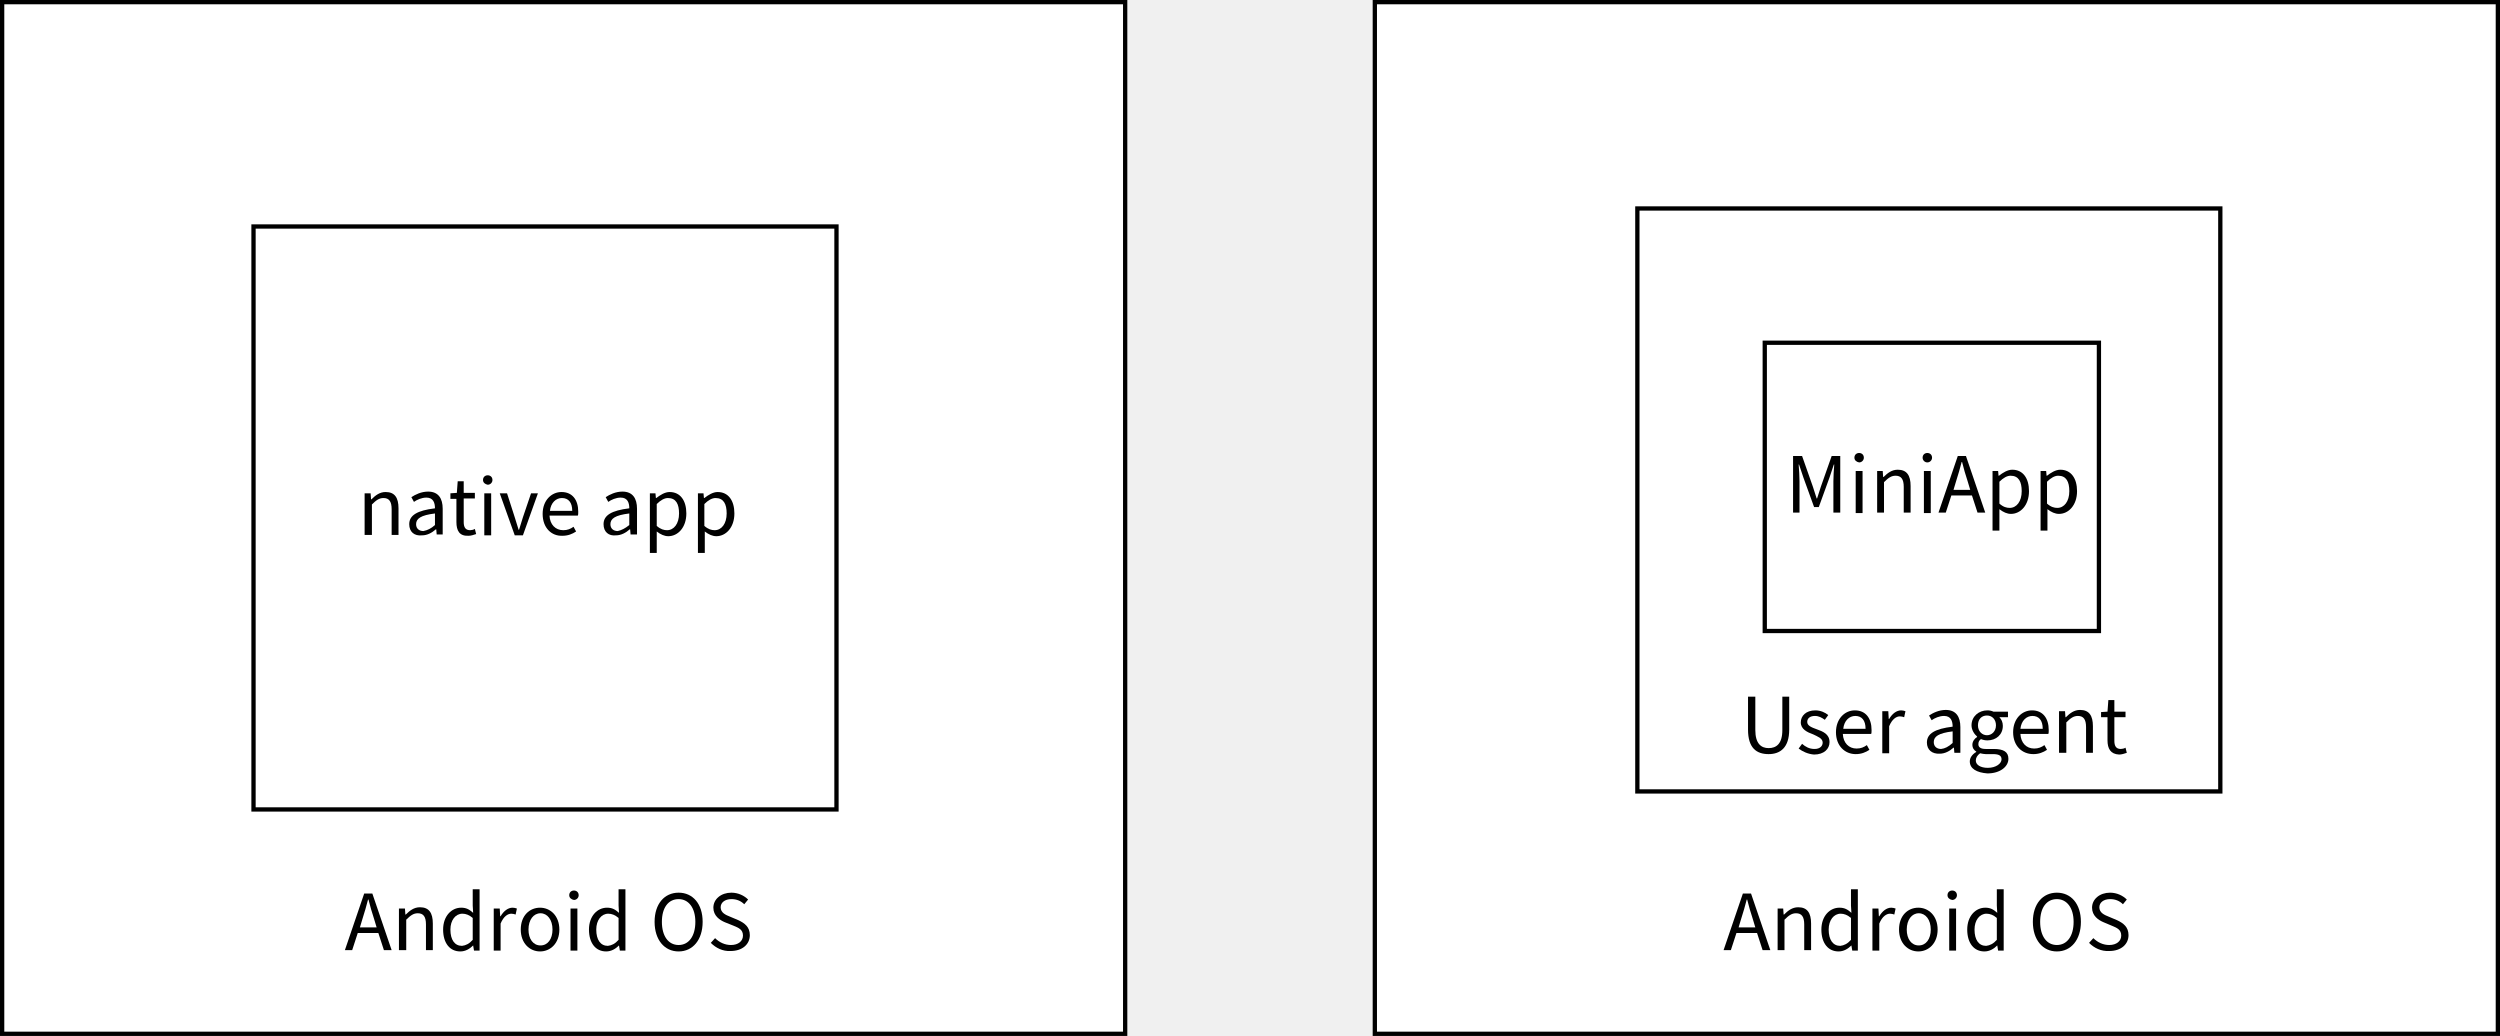
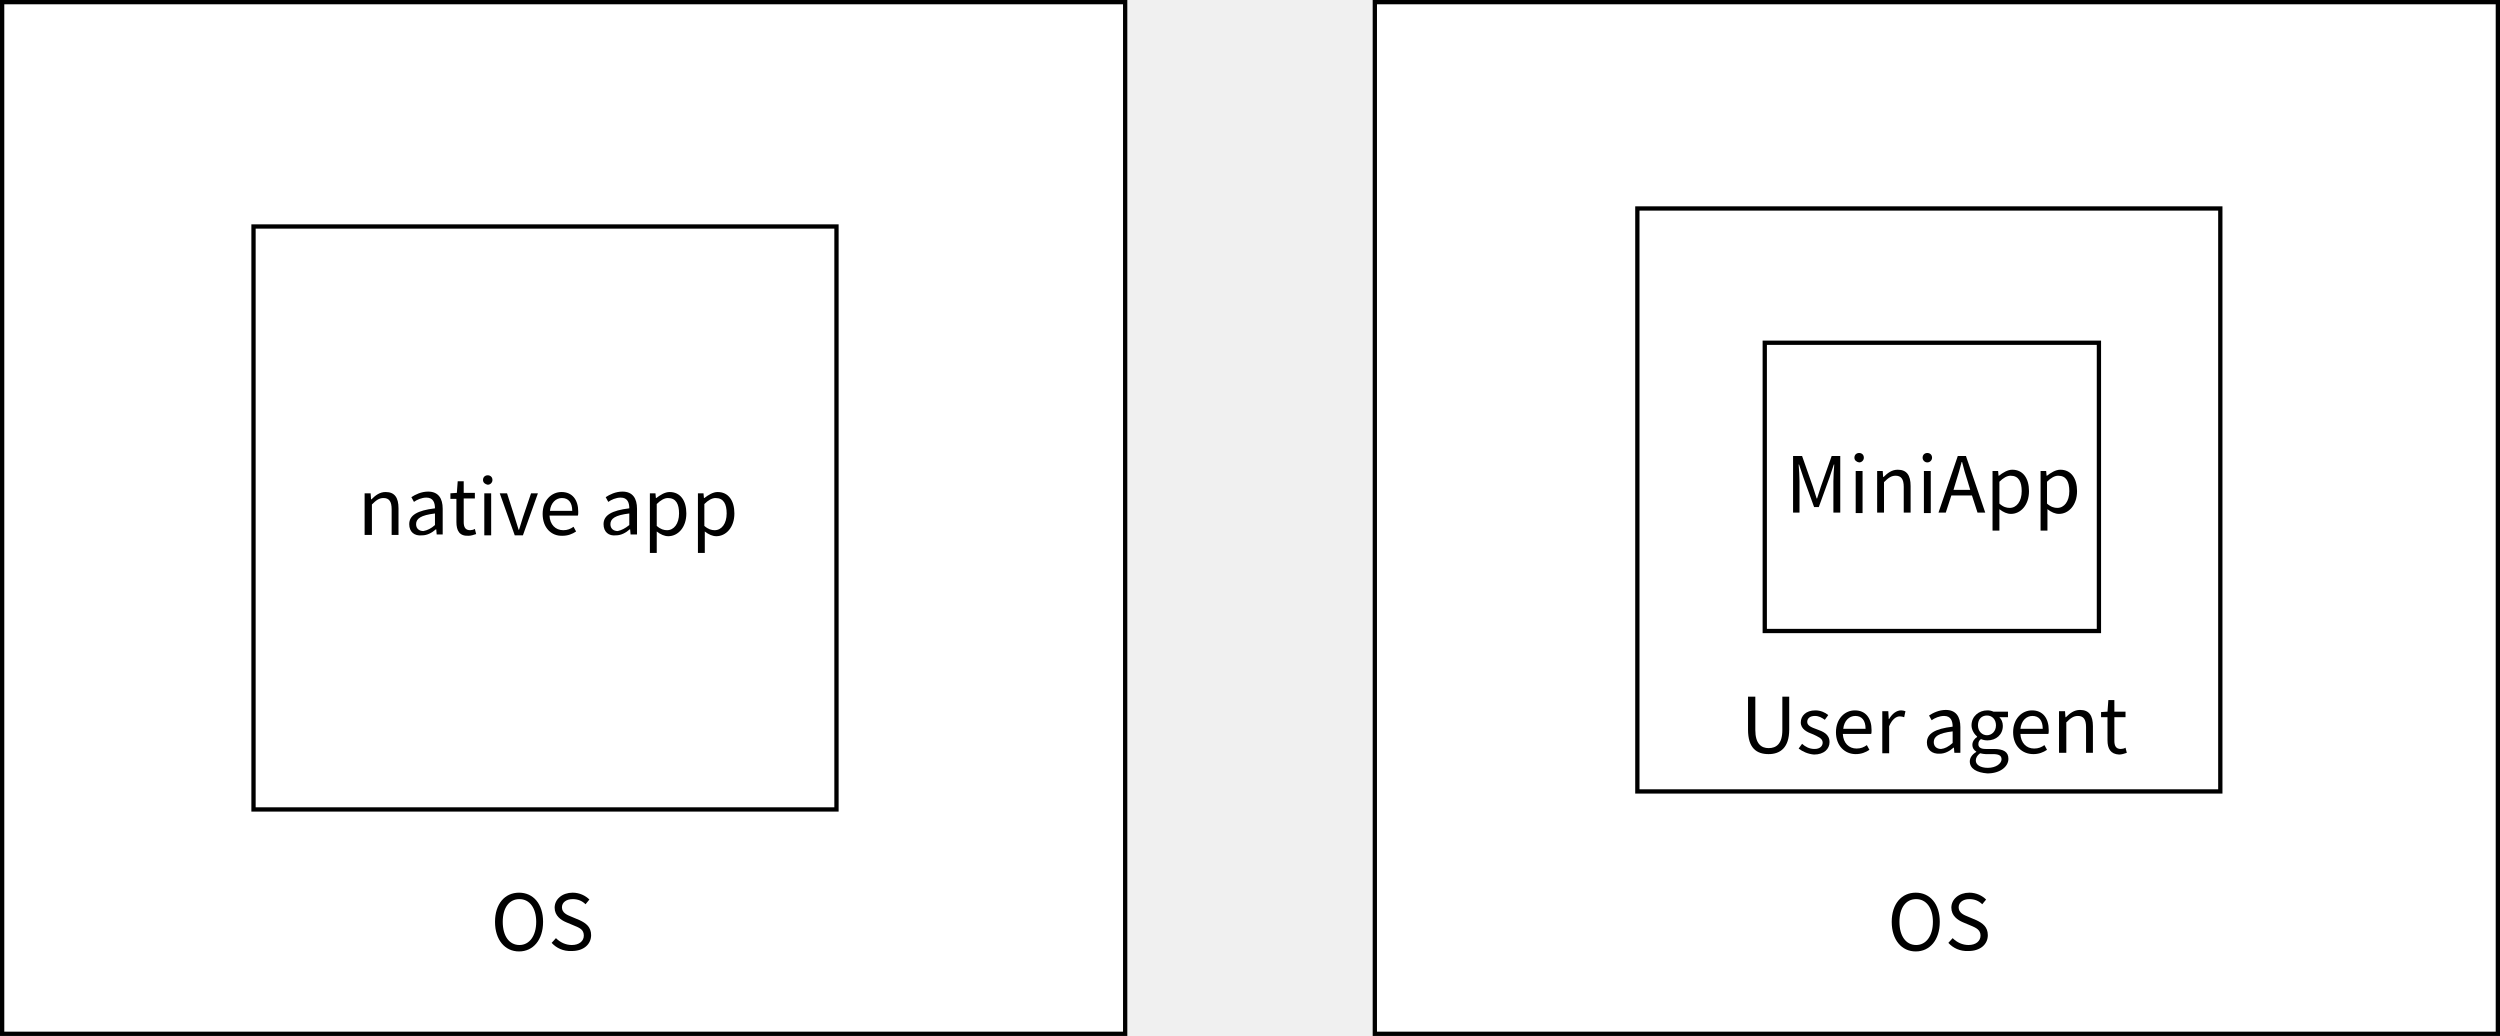
<svg xmlns="http://www.w3.org/2000/svg" version="1.1" id="レイヤー_1" x="0px" y="0px" viewBox="0 0 582.8 241.5" style="enable-background:new 0 0 582.8 241.5;" xml:space="preserve">
  <style type="text/css">
	.st0{fill:#FFFFFF;stroke:#000000;stroke-miterlimit:10;}
</style>
  <rect x="320.5" y="0.5" class="st0" width="261.8" height="240.5" />
  <rect x="0.5" y="0.5" class="st0" width="261.8" height="240.5" />
  <rect x="381.7" y="48.6" class="st0" width="135.9" height="135.9" />
  <rect x="411.4" y="79.9" class="st0" width="77.9" height="67.2" />
  <rect x="59.1" y="52.8" class="st0" width="135.9" height="135.9" />
  <g>
    <path d="M85,115h1.4l0.1,1.4h0.1c0.9-0.9,1.9-1.7,3.3-1.7c2.1,0,3,1.3,3,3.8v6.2h-1.6v-6c0-1.8-0.6-2.6-1.9-2.6   c-1,0-1.7,0.5-2.7,1.5v7.1H85V115z" />
    <path d="M95.4,122.2c0-2.1,1.9-3.2,6-3.7c0-1.3-0.4-2.5-2-2.5c-1.1,0-2.2,0.5-2.9,1l-0.6-1.1c0.9-0.6,2.3-1.3,3.9-1.3   c2.4,0,3.4,1.6,3.4,4v6h-1.4l-0.1-1.2h-0.1c-0.9,0.8-2,1.4-3.2,1.4C96.6,125,95.4,124,95.4,122.2z M101.4,122.4v-2.7   c-3.3,0.4-4.4,1.2-4.4,2.5c0,1.1,0.8,1.6,1.7,1.6C99.7,123.6,100.5,123.2,101.4,122.4z" />
    <path d="M106.4,121.7v-5.4H105V115l1.5-0.1l0.2-2.7h1.4v2.7h2.6v1.3h-2.6v5.5c0,1.2,0.4,1.9,1.5,1.9c0.3,0,0.8-0.1,1.1-0.3l0.3,1.2   c-0.6,0.2-1.2,0.4-1.8,0.4C107.1,125,106.4,123.7,106.4,121.7z" />
    <path d="M112.6,111.9c0-0.7,0.5-1.1,1.1-1.1c0.6,0,1.1,0.4,1.1,1.1c0,0.6-0.5,1.1-1.1,1.1C113.1,112.9,112.6,112.5,112.6,111.9z    M112.9,115h1.6v9.8h-1.6V115z" />
    <path d="M116.5,115h1.7l1.8,5.6c0.3,1,0.6,2,0.9,2.9h0.1c0.3-0.9,0.6-1.9,0.9-2.9l1.9-5.6h1.6l-3.5,9.8H120L116.5,115z" />
    <path d="M126.5,119.8c0-3.2,2.1-5.1,4.4-5.1c2.5,0,3.9,1.8,3.9,4.6c0,0.4,0,0.7-0.1,0.9h-6.6c0.1,2.1,1.4,3.4,3.2,3.4   c1,0,1.7-0.3,2.4-0.8l0.6,1.1c-0.9,0.6-1.9,1-3.2,1C128.6,125,126.5,123.1,126.5,119.8z M133.4,119.1c0-2-0.9-3-2.4-3   c-1.4,0-2.6,1.1-2.8,3H133.4z" />
    <path d="M140.7,122.2c0-2.1,1.9-3.2,6-3.7c0-1.3-0.4-2.5-2-2.5c-1.1,0-2.2,0.5-2.9,1l-0.6-1.1c0.9-0.6,2.3-1.3,3.9-1.3   c2.4,0,3.4,1.6,3.4,4v6H147l-0.1-1.2h-0.1c-0.9,0.8-2,1.4-3.2,1.4C141.9,125,140.7,124,140.7,122.2z M146.7,122.4v-2.7   c-3.3,0.4-4.4,1.2-4.4,2.5c0,1.1,0.8,1.6,1.7,1.6C144.9,123.6,145.7,123.2,146.7,122.4z" />
    <path d="M151.4,115h1.4l0.1,1.1h0.1c0.9-0.7,2-1.4,3.1-1.4c2.5,0,3.9,2,3.9,5c0,3.3-2,5.3-4.2,5.3c-0.9,0-1.8-0.4-2.7-1.1l0,1.7   v3.3h-1.6V115z M158.3,119.7c0-2.2-0.7-3.6-2.6-3.6c-0.8,0-1.7,0.5-2.6,1.4v5.1c0.9,0.8,1.7,1,2.4,1   C157.1,123.6,158.3,122.1,158.3,119.7z" />
    <path d="M162.6,115h1.4l0.1,1.1h0.1c0.9-0.7,2-1.4,3.1-1.4c2.5,0,3.9,2,3.9,5c0,3.3-2,5.3-4.2,5.3c-0.9,0-1.8-0.4-2.7-1.1l0,1.7   v3.3h-1.6V115z M169.4,119.7c0-2.2-0.7-3.6-2.6-3.6c-0.8,0-1.7,0.5-2.6,1.4v5.1c0.9,0.8,1.7,1,2.4,1   C168.2,123.6,169.4,122.1,169.4,119.7z" />
  </g>
  <g>
-     <path d="M88.2,217.5h-4.8l-1.3,4h-1.7l4.5-13.2h1.9l4.5,13.2h-1.8L88.2,217.5z M87.8,216.2l-0.6-2c-0.5-1.5-0.9-2.9-1.3-4.5h-0.1   c-0.4,1.5-0.8,3-1.3,4.5l-0.6,2H87.8z" />
-     <path d="M93,211.8h1.4l0.1,1.4h0.1c0.9-0.9,1.9-1.7,3.3-1.7c2.1,0,3,1.3,3,3.8v6.2h-1.6v-6c0-1.8-0.6-2.6-1.9-2.6   c-1,0-1.7,0.5-2.7,1.5v7.1H93V211.8z" />
-     <path d="M103.3,216.7c0-3.2,2-5.1,4.2-5.1c1.2,0,1.9,0.4,2.8,1.2l-0.1-1.7v-3.8h1.6v14.3h-1.3l-0.2-1.2h0c-0.8,0.8-1.8,1.4-3,1.4   C104.9,221.8,103.3,219.9,103.3,216.7z M110.2,219.1v-5.1c-0.8-0.7-1.6-1-2.4-1c-1.6,0-2.8,1.5-2.8,3.7c0,2.4,1,3.8,2.7,3.8   C108.6,220.4,109.4,220,110.2,219.1z" />
-     <path d="M115.1,211.8h1.4l0.1,1.8h0.1c0.7-1.2,1.7-2,2.8-2c0.4,0,0.7,0.1,1,0.2l-0.3,1.4c-0.3-0.1-0.6-0.2-1-0.2   c-0.8,0-1.8,0.6-2.5,2.3v6.3h-1.6V211.8z" />
-     <path d="M121.4,216.7c0-3.3,2.1-5.1,4.5-5.1c2.4,0,4.5,1.9,4.5,5.1c0,3.2-2.1,5.1-4.5,5.1C123.5,221.8,121.4,219.9,121.4,216.7z    M128.8,216.7c0-2.3-1.2-3.8-2.8-3.8s-2.8,1.5-2.8,3.8c0,2.2,1.1,3.7,2.8,3.7S128.8,218.9,128.8,216.7z" />
-     <path d="M132.7,208.7c0-0.7,0.5-1.1,1.1-1.1c0.6,0,1.1,0.4,1.1,1.1c0,0.6-0.5,1.1-1.1,1.1C133.2,209.7,132.7,209.3,132.7,208.7z    M133,211.8h1.6v9.8H133V211.8z" />
-     <path d="M137.3,216.7c0-3.2,2-5.1,4.2-5.1c1.2,0,1.9,0.4,2.8,1.2l-0.1-1.7v-3.8h1.6v14.3h-1.3l-0.2-1.2h0c-0.8,0.8-1.8,1.4-3,1.4   C138.9,221.8,137.3,219.9,137.3,216.7z M144.2,219.1v-5.1c-0.8-0.7-1.6-1-2.4-1c-1.6,0-2.8,1.5-2.8,3.7c0,2.4,1,3.8,2.7,3.8   C142.6,220.4,143.4,220,144.2,219.1z" />
-     <path d="M152.6,214.9c0-4.2,2.3-6.8,5.6-6.8s5.6,2.6,5.6,6.8s-2.3,6.9-5.6,6.9S152.6,219.1,152.6,214.9z M162.1,214.9   c0-3.3-1.6-5.3-3.9-5.3c-2.4,0-3.9,2-3.9,5.3c0,3.3,1.5,5.4,3.9,5.4C160.6,220.3,162.1,218.2,162.1,214.9z" />
-     <path d="M165.7,219.8l1-1.1c1,1,2.3,1.6,3.7,1.6c1.7,0,2.8-0.9,2.8-2.2c0-1.4-1-1.8-2.2-2.3L169,215c-1.2-0.5-2.7-1.5-2.7-3.4   c0-2,1.8-3.5,4.2-3.5c1.6,0,3,0.7,3.9,1.6l-0.9,1.1c-0.8-0.8-1.8-1.2-3-1.2c-1.5,0-2.5,0.8-2.5,1.9c0,1.3,1.2,1.8,2.2,2.2l1.9,0.8   c1.5,0.7,2.7,1.6,2.7,3.5c0,2.1-1.7,3.7-4.5,3.7C168.5,221.8,166.9,221,165.7,219.8z" />
-   </g>
-   <g>
-     <path d="M409.6,217.5h-4.8l-1.3,4h-1.7l4.5-13.2h1.9l4.5,13.2h-1.8L409.6,217.5z M409.2,216.2l-0.6-2c-0.5-1.5-0.9-2.9-1.3-4.5   h-0.1c-0.4,1.5-0.8,3-1.3,4.5l-0.6,2H409.2z" />
-     <path d="M414.3,211.8h1.4l0.1,1.4h0.1c0.9-0.9,1.9-1.7,3.3-1.7c2.1,0,3,1.3,3,3.8v6.2h-1.6v-6c0-1.8-0.6-2.6-1.9-2.6   c-1,0-1.7,0.5-2.7,1.5v7.1h-1.6V211.8z" />
-     <path d="M424.6,216.7c0-3.2,2-5.1,4.2-5.1c1.2,0,1.9,0.4,2.8,1.2l-0.1-1.7v-3.8h1.6v14.3h-1.3l-0.2-1.2h0c-0.8,0.8-1.8,1.4-3,1.4   C426.2,221.8,424.6,219.9,424.6,216.7z M431.5,219.1v-5.1c-0.8-0.7-1.6-1-2.4-1c-1.6,0-2.8,1.5-2.8,3.7c0,2.4,1,3.8,2.7,3.8   C429.9,220.4,430.7,220,431.5,219.1z" />
-     <path d="M436.5,211.8h1.4l0.1,1.8h0.1c0.7-1.2,1.7-2,2.8-2c0.4,0,0.7,0.1,1,0.2l-0.3,1.4c-0.3-0.1-0.6-0.2-1-0.2   c-0.8,0-1.8,0.6-2.5,2.3v6.3h-1.6V211.8z" />
-     <path d="M442.7,216.7c0-3.3,2.1-5.1,4.5-5.1s4.5,1.9,4.5,5.1c0,3.2-2.1,5.1-4.5,5.1S442.7,219.9,442.7,216.7z M450.1,216.7   c0-2.3-1.2-3.8-2.8-3.8s-2.8,1.5-2.8,3.8c0,2.2,1.1,3.7,2.8,3.7S450.1,218.9,450.1,216.7z" />
-     <path d="M454,208.7c0-0.7,0.5-1.1,1.1-1.1c0.6,0,1.1,0.4,1.1,1.1c0,0.6-0.5,1.1-1.1,1.1C454.5,209.7,454,209.3,454,208.7z    M454.4,211.8h1.6v9.8h-1.6V211.8z" />
-     <path d="M458.6,216.7c0-3.2,2-5.1,4.2-5.1c1.2,0,1.9,0.4,2.8,1.2l-0.1-1.7v-3.8h1.6v14.3h-1.3l-0.2-1.2h0c-0.8,0.8-1.8,1.4-3,1.4   C460.2,221.8,458.6,219.9,458.6,216.7z M465.5,219.1v-5.1c-0.8-0.7-1.6-1-2.4-1c-1.6,0-2.8,1.5-2.8,3.7c0,2.4,1,3.8,2.7,3.8   C463.9,220.4,464.7,220,465.5,219.1z" />
-     <path d="M473.9,214.9c0-4.2,2.3-6.8,5.6-6.8c3.3,0,5.6,2.6,5.6,6.8s-2.3,6.9-5.6,6.9C476.2,221.8,473.9,219.1,473.9,214.9z    M483.4,214.9c0-3.3-1.6-5.3-3.9-5.3c-2.4,0-3.9,2-3.9,5.3c0,3.3,1.5,5.4,3.9,5.4C481.9,220.3,483.4,218.2,483.4,214.9z" />
-     <path d="M487,219.8l1-1.1c1,1,2.3,1.6,3.7,1.6c1.7,0,2.8-0.9,2.8-2.2c0-1.4-1-1.8-2.2-2.3l-1.9-0.8c-1.2-0.5-2.7-1.5-2.7-3.4   c0-2,1.8-3.5,4.2-3.5c1.6,0,3,0.7,3.9,1.6l-0.9,1.1c-0.8-0.8-1.8-1.2-3-1.2c-1.5,0-2.5,0.8-2.5,1.9c0,1.3,1.2,1.8,2.2,2.2l1.9,0.8   c1.5,0.7,2.7,1.6,2.7,3.5c0,2.1-1.7,3.7-4.5,3.7C489.8,221.8,488.2,221,487,219.8z" />
+     <path d="M115.4,214.9c0-4.2,2.3-6.8,5.6-6.8s5.6,2.6,5.6,6.8s-2.3,6.9-5.6,6.9S115.4,219.1,115.4,214.9z M125,214.9   c0-3.3-1.6-5.3-3.9-5.3c-2.4,0-3.9,2-3.9,5.3c0,3.3,1.5,5.4,3.9,5.4C123.4,220.3,125,218.2,125,214.9z" />
+     <path d="M128.6,219.8l1-1.1c1,1,2.3,1.6,3.7,1.6c1.7,0,2.8-0.9,2.8-2.2c0-1.4-1-1.8-2.2-2.3l-1.9-0.8c-1.2-0.5-2.7-1.5-2.7-3.4   c0-2,1.8-3.5,4.2-3.5c1.6,0,3,0.7,3.9,1.6l-0.9,1.1c-0.8-0.8-1.8-1.2-3-1.2c-1.5,0-2.5,0.8-2.5,1.9c0,1.3,1.2,1.8,2.2,2.2l1.9,0.8   c1.5,0.7,2.7,1.6,2.7,3.5c0,2.1-1.7,3.7-4.5,3.7C131.3,221.8,129.7,221,128.6,219.8z" />
  </g>
  <g>
    <path d="M407.5,170.1v-7.7h1.7v7.8c0,3.2,1.4,4.2,3.1,4.2c1.8,0,3.2-1,3.2-4.2v-7.8h1.6v7.7c0,4.2-2.1,5.7-4.8,5.7   C409.5,175.8,407.5,174.4,407.5,170.1z" />
    <path d="M419.3,174.5l0.8-1.1c0.8,0.7,1.7,1.2,2.9,1.2c1.3,0,1.9-0.7,1.9-1.5c0-1-1.2-1.4-2.2-1.9c-1.4-0.5-2.9-1.2-2.9-2.8   c0-1.5,1.2-2.8,3.4-2.8c1.2,0,2.3,0.5,3,1.1l-0.8,1.1c-0.7-0.5-1.4-0.9-2.3-0.9c-1.2,0-1.8,0.6-1.8,1.4c0,0.9,1.1,1.3,2.2,1.7   c1.4,0.5,3,1.1,3,3c0,1.6-1.3,2.9-3.6,2.9C421.5,175.8,420.2,175.2,419.3,174.5z" />
    <path d="M428,170.7c0-3.2,2.1-5.1,4.4-5.1c2.5,0,3.9,1.8,3.9,4.6c0,0.4,0,0.7-0.1,0.9h-6.6c0.1,2.1,1.4,3.4,3.2,3.4   c1,0,1.7-0.3,2.4-0.8l0.6,1.1c-0.9,0.6-1.9,1-3.2,1C430.1,175.8,428,173.9,428,170.7z M434.9,169.9c0-2-0.9-3-2.4-3   c-1.4,0-2.6,1.1-2.8,3H434.9z" />
    <path d="M438.8,165.8h1.4l0.1,1.8h0.1c0.7-1.2,1.7-2,2.8-2c0.4,0,0.7,0.1,1,0.2l-0.3,1.4c-0.3-0.1-0.6-0.2-1-0.2   c-0.8,0-1.8,0.6-2.5,2.3v6.3h-1.6V165.8z" />
    <path d="M449.2,173.1c0-2.1,1.9-3.2,6-3.7c0-1.3-0.4-2.5-2-2.5c-1.1,0-2.2,0.5-2.9,1l-0.6-1.1c0.9-0.6,2.3-1.3,3.9-1.3   c2.4,0,3.4,1.6,3.4,4v6h-1.4l-0.1-1.2h-0.1c-0.9,0.8-2,1.4-3.2,1.4C450.4,175.8,449.2,174.8,449.2,173.1z M455.2,173.2v-2.7   c-3.3,0.4-4.4,1.2-4.4,2.5c0,1.1,0.8,1.6,1.7,1.6C453.4,174.5,454.2,174.1,455.2,173.2z" />
    <path d="M459.2,177.5c0-0.8,0.5-1.6,1.5-2.2v-0.1c-0.5-0.3-0.9-0.8-0.9-1.6c0-0.8,0.6-1.5,1.1-1.8v-0.1c-0.6-0.5-1.3-1.5-1.3-2.6   c0-2.1,1.7-3.5,3.7-3.5c0.5,0,1,0.1,1.4,0.3h3.4v1.3h-2c0.5,0.5,0.8,1.2,0.8,2c0,2.1-1.6,3.4-3.6,3.4c-0.5,0-1-0.1-1.5-0.3   c-0.4,0.3-0.6,0.6-0.6,1.2c0,0.6,0.4,1.1,1.7,1.1h1.9c2.3,0,3.4,0.7,3.4,2.3c0,1.8-1.9,3.4-4.9,3.4   C460.8,180.1,459.2,179.2,459.2,177.5z M466.6,177c0-0.9-0.7-1.2-2-1.2h-1.7c-0.4,0-0.8-0.1-1.3-0.2c-0.7,0.5-1,1.1-1,1.7   c0,1,1.1,1.7,2.8,1.7C465.3,179,466.6,178,466.6,177z M465.3,169.1c0-1.4-0.9-2.3-2.1-2.3s-2.1,0.8-2.1,2.3c0,1.4,1,2.3,2.1,2.3   C464.3,171.4,465.3,170.5,465.3,169.1z" />
    <path d="M469.3,170.7c0-3.2,2.1-5.1,4.4-5.1c2.5,0,3.9,1.8,3.9,4.6c0,0.4,0,0.7-0.1,0.9H471c0.1,2.1,1.4,3.4,3.2,3.4   c1,0,1.7-0.3,2.4-0.8l0.6,1.1c-0.9,0.6-1.9,1-3.2,1C471.4,175.8,469.3,173.9,469.3,170.7z M476.2,169.9c0-2-0.9-3-2.4-3   c-1.4,0-2.6,1.1-2.8,3H476.2z" />
    <path d="M480,165.8h1.4l0.1,1.4h0.1c0.9-0.9,1.9-1.7,3.3-1.7c2.1,0,3,1.3,3,3.8v6.2h-1.6v-6c0-1.8-0.6-2.6-1.9-2.6   c-1,0-1.7,0.5-2.7,1.5v7.1H480V165.8z" />
    <path d="M491.3,172.6v-5.4h-1.5v-1.2l1.5-0.1l0.2-2.7h1.4v2.7h2.6v1.3h-2.6v5.5c0,1.2,0.4,1.9,1.5,1.9c0.3,0,0.8-0.1,1.1-0.3   l0.3,1.2c-0.6,0.2-1.2,0.4-1.8,0.4C492,175.8,491.3,174.5,491.3,172.6z" />
  </g>
  <g>
    <path d="M418.1,106.3h2l2.5,7.1c0.3,0.9,0.6,1.8,0.9,2.8h0.1c0.3-0.9,0.6-1.8,0.9-2.8l2.5-7.1h2v13.2h-1.6v-7.3   c0-1.1,0.1-2.7,0.2-3.9h-0.1l-1,3l-2.5,6.9h-1.1l-2.5-6.9l-1-3h-0.1c0.1,1.2,0.2,2.8,0.2,3.9v7.3h-1.5V106.3z" />
    <path d="M432.3,106.7c0-0.7,0.5-1.1,1.1-1.1c0.6,0,1.1,0.4,1.1,1.1c0,0.6-0.5,1.1-1.1,1.1C432.8,107.7,432.3,107.3,432.3,106.7z    M432.6,109.8h1.6v9.8h-1.6V109.8z" />
    <path d="M437.5,109.8h1.4l0.1,1.4h0.1c0.9-0.9,1.9-1.7,3.3-1.7c2.1,0,3,1.3,3,3.8v6.2h-1.6v-6c0-1.8-0.6-2.6-1.9-2.6   c-1,0-1.7,0.5-2.7,1.5v7.1h-1.6V109.8z" />
    <path d="M448.2,106.7c0-0.7,0.5-1.1,1.1-1.1s1.1,0.4,1.1,1.1c0,0.6-0.5,1.1-1.1,1.1S448.2,107.3,448.2,106.7z M448.5,109.8h1.6v9.8   h-1.6V109.8z" />
    <path d="M459.7,115.5h-4.8l-1.3,4h-1.7l4.5-13.2h1.9l4.5,13.2h-1.8L459.7,115.5z M459.3,114.2l-0.6-2c-0.5-1.5-0.9-2.9-1.3-4.5   h-0.1c-0.4,1.5-0.8,3-1.3,4.5l-0.6,2H459.3z" />
    <path d="M464.4,109.8h1.4l0.1,1.1h0.1c0.9-0.7,2-1.4,3.1-1.4c2.5,0,3.9,2,3.9,5c0,3.3-2,5.3-4.2,5.3c-0.9,0-1.8-0.4-2.7-1.1l0,1.7   v3.3h-1.6V109.8z M471.3,114.5c0-2.2-0.7-3.6-2.6-3.6c-0.8,0-1.7,0.5-2.6,1.4v5.1c0.9,0.8,1.7,1,2.4,1   C470.1,118.4,471.3,116.9,471.3,114.5z" />
    <path d="M475.6,109.8h1.4l0.1,1.1h0.1c0.9-0.7,2-1.4,3.1-1.4c2.5,0,3.9,2,3.9,5c0,3.3-2,5.3-4.2,5.3c-0.9,0-1.8-0.4-2.7-1.1l0,1.7   v3.3h-1.6V109.8z M482.4,114.5c0-2.2-0.7-3.6-2.6-3.6c-0.8,0-1.7,0.5-2.6,1.4v5.1c0.9,0.8,1.7,1,2.4,1   C481.2,118.4,482.4,116.9,482.4,114.5z" />
  </g>
  <g>
+     <path d="M441,214.9c0-4.2,2.3-6.8,5.6-6.8c3.3,0,5.6,2.6,5.6,6.8s-2.3,6.9-5.6,6.9C443.3,221.8,441,219.1,441,214.9z M450.6,214.9   c0-3.3-1.6-5.3-3.9-5.3c-2.4,0-3.9,2-3.9,5.3c0,3.3,1.5,5.4,3.9,5.4C449,220.3,450.6,218.2,450.6,214.9z" />
+     <path d="M454.2,219.8l1-1.1c1,1,2.3,1.6,3.7,1.6c1.7,0,2.8-0.9,2.8-2.2c0-1.3-1-1.8-2.2-2.3l-1.9-0.8c-1.2-0.5-2.7-1.5-2.7-3.4   c0-2,1.8-3.5,4.2-3.5c1.6,0,3,0.7,3.9,1.6l-0.9,1.1c-0.8-0.8-1.8-1.2-3-1.2c-1.5,0-2.5,0.8-2.5,1.9c0,1.3,1.2,1.8,2.2,2.2l1.9,0.8   c1.5,0.7,2.7,1.6,2.7,3.5c0,2.1-1.7,3.7-4.5,3.7C456.9,221.8,455.3,221,454.2,219.8z" />
+   </g>
+   <g>
</g>
  <g>
</g>
  <g>
</g>
  <g>
</g>
  <g>
</g>
  <g>
</g>
</svg>
